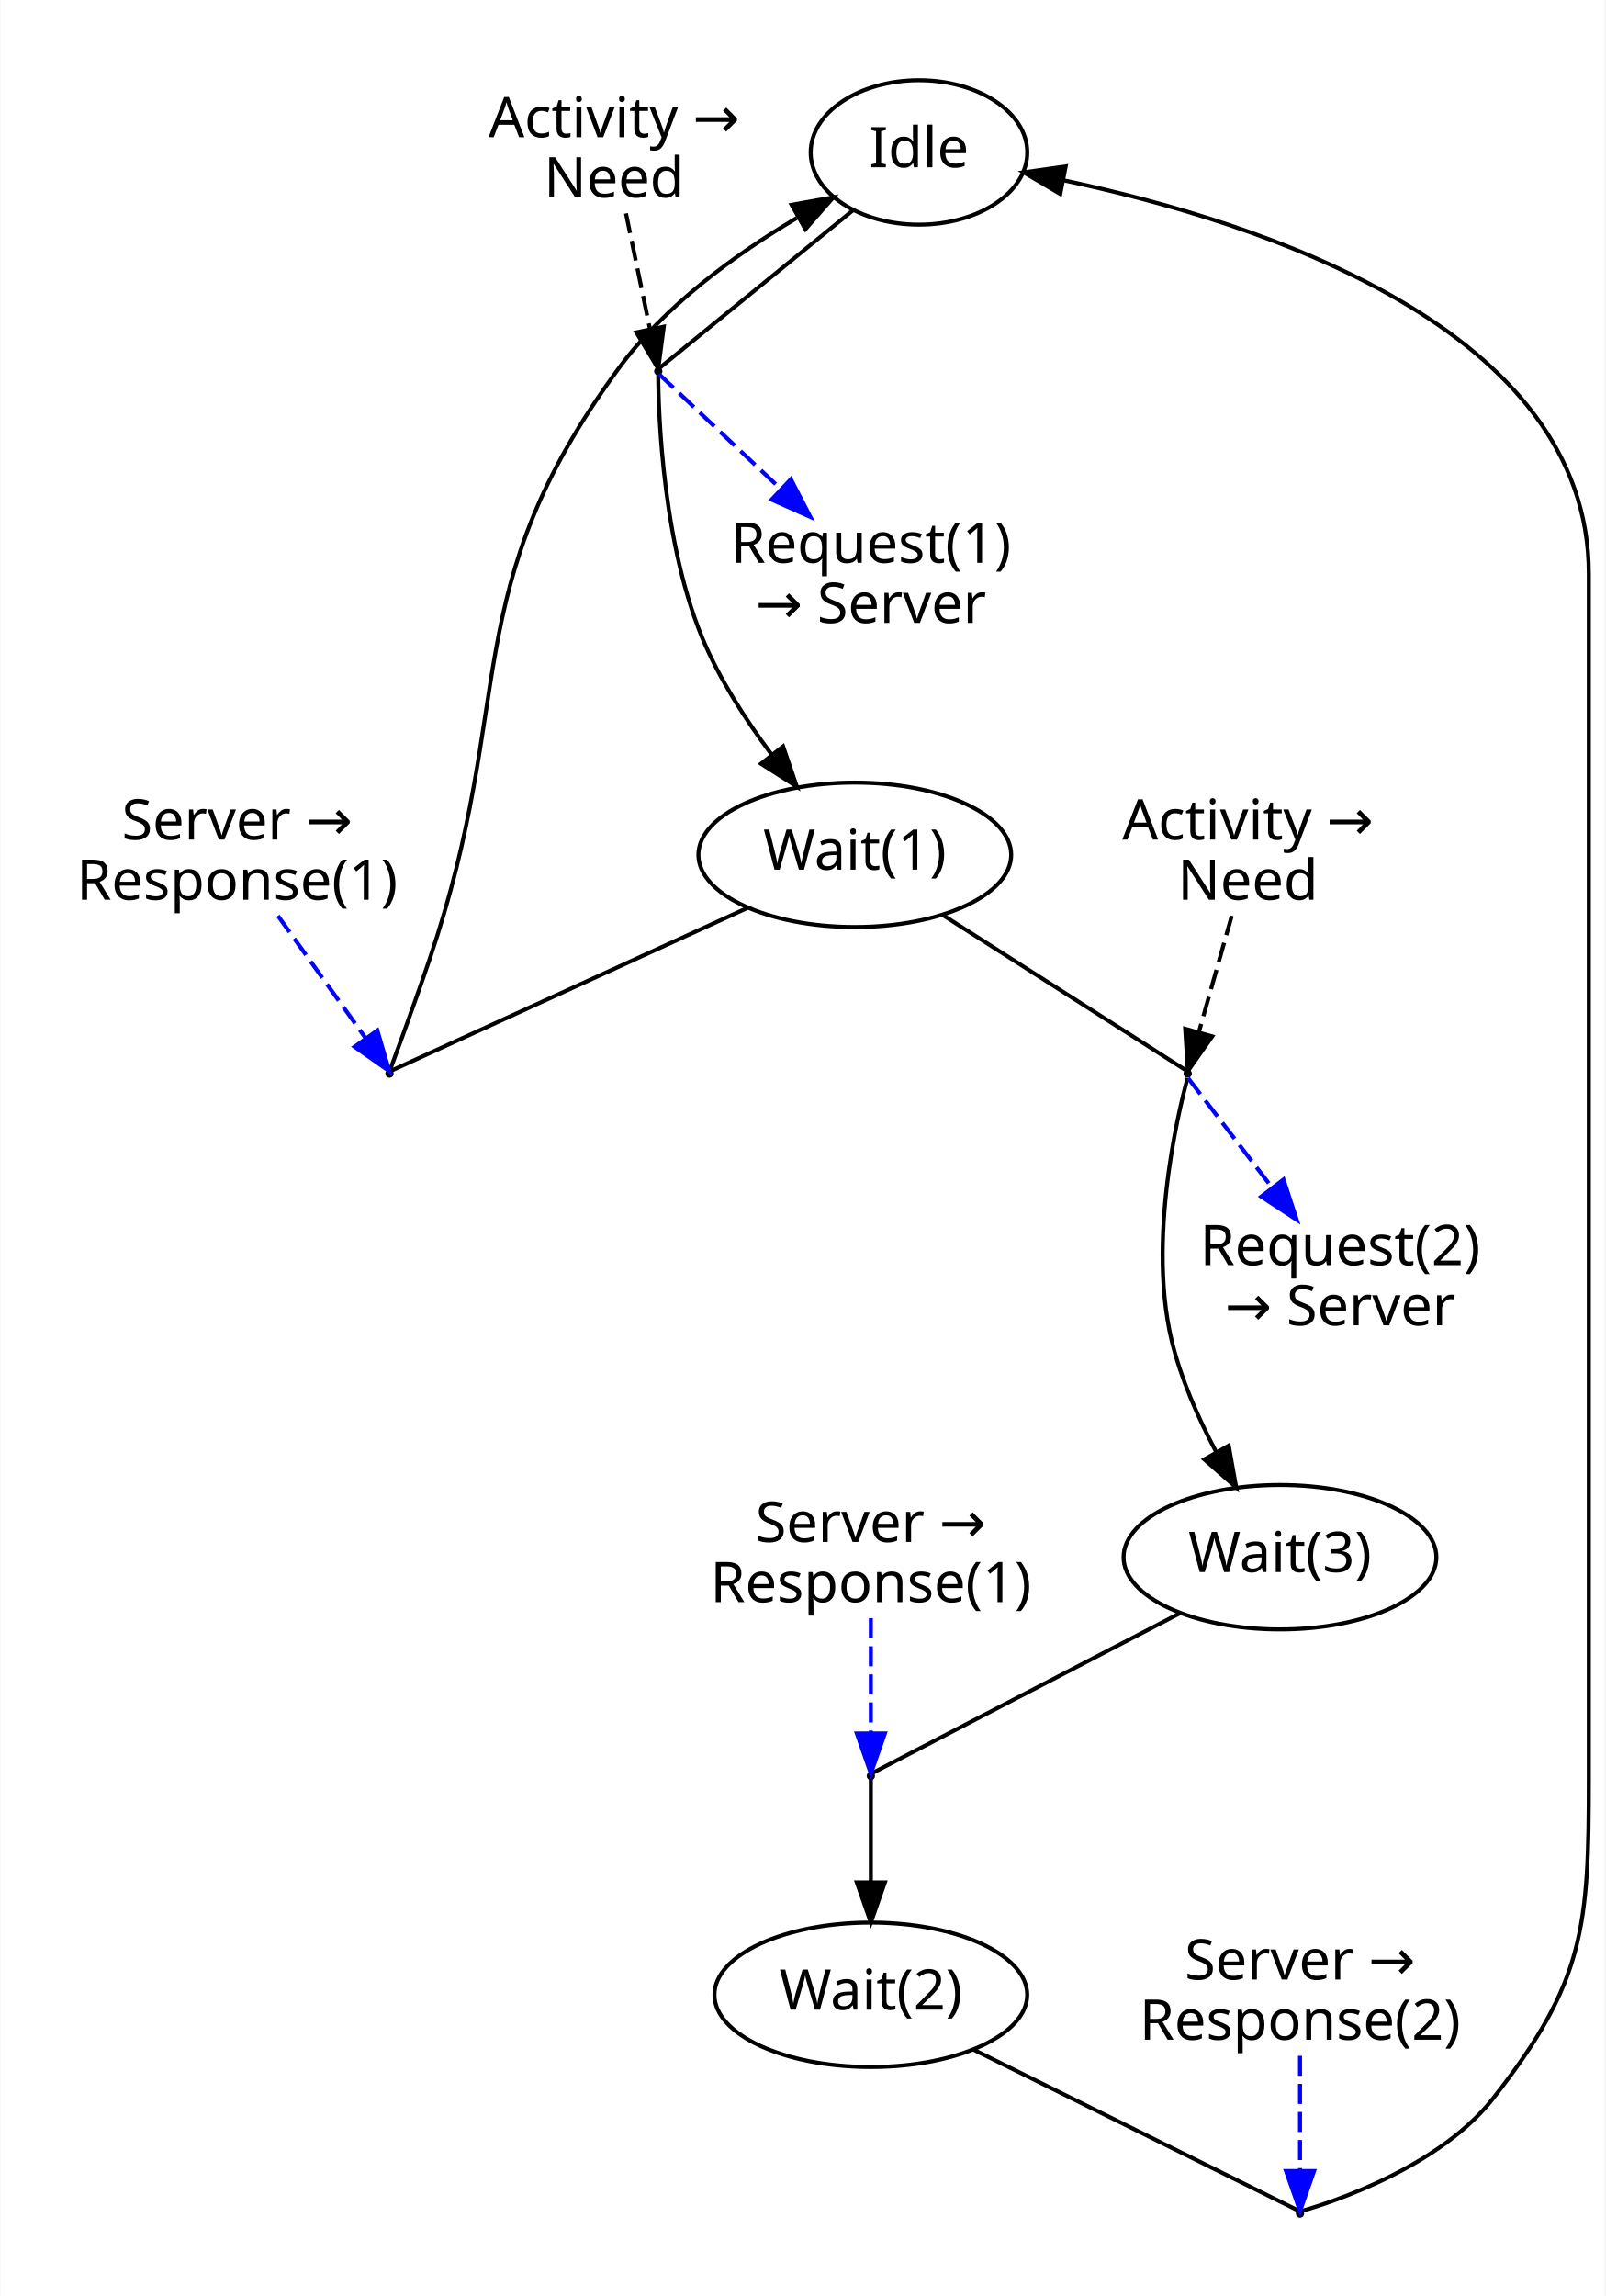
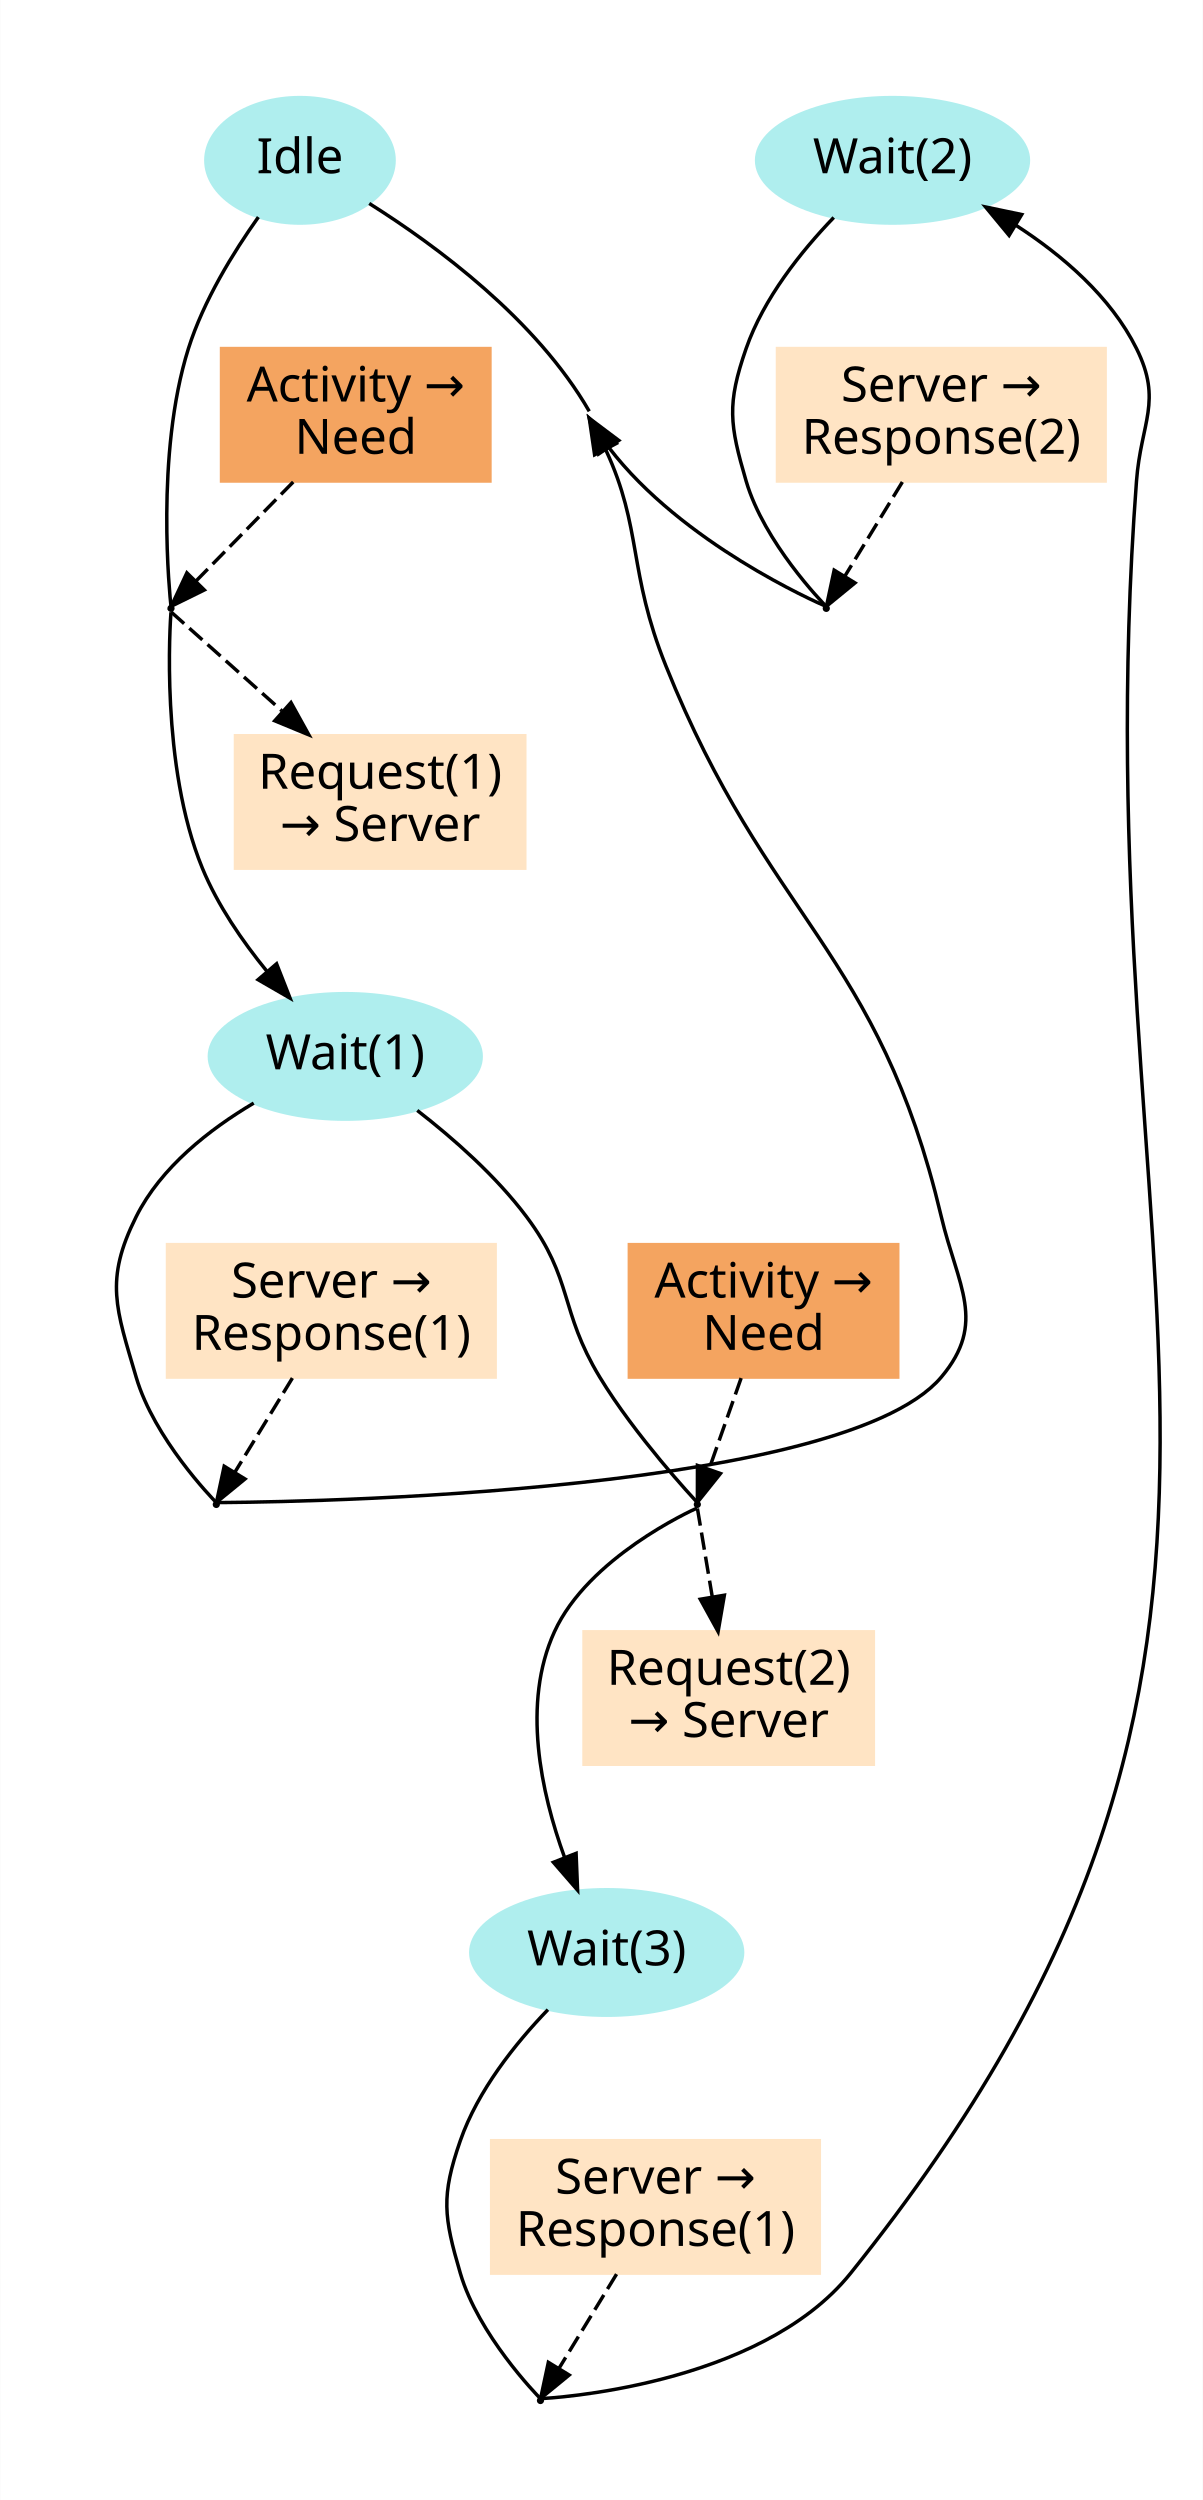
- <svg xmlns="http://www.w3.org/2000/svg" width="400pt" height="572pt" viewBox="0.00 0.00 400.00 572.32">
-   <g id="graph0" class="graph" transform="scale(1 1) rotate(0) translate(4 568.32)">
-     <polygon fill="white" stroke="transparent" points="-4,4 -4,-568.32 396,-568.32 396,4 -4,4" />
+ <svg xmlns="http://www.w3.org/2000/svg" width="345pt" height="717pt" viewBox="0.00 0.00 345.00 717.24">
+   <g id="graph0" class="graph" transform="scale(1 1) rotate(0) translate(4 713.24)">
+     <polygon fill="white" stroke="transparent" points="-4,4 -4,-713.24 341,-713.24 341,4 -4,4" />
    <g id="clust1" class="cluster">
-       <polygon fill="none" stroke="white" points="110,-329.24 110,-556.32 260,-556.32 260,-329.24 110,-329.24" />
+       <polygon fill="none" stroke="white" points="23,-522.16 23,-701.24 153,-701.24 153,-522.16 23,-522.16" />
    </g>
    <g id="clust2" class="cluster">
-       <polygon fill="none" stroke="white" points="8,-292.16 8,-378.24 102,-378.24 102,-292.16 8,-292.16" />
+       <polygon fill="none" stroke="white" points="31,-530.16 31,-693.24 145,-693.24 145,-530.16 31,-530.16" />
    </g>
    <g id="clust3" class="cluster">
-       <polygon fill="none" stroke="white" points="268,-154.16 268,-378.24 372,-378.24 372,-154.16 268,-154.16" />
+       <polygon fill="none" stroke="white" points="8,-265.08 8,-444.16 270,-444.16 270,-265.08 8,-265.08" />
    </g>
    <g id="clust4" class="cluster">
-       <polygon fill="none" stroke="white" points="166,-45.08 166,-203.16 260,-203.16 260,-45.08 166,-45.08" />
+       <polygon fill="none" stroke="white" points="16,-273.08 16,-436.16 146,-436.16 146,-273.08 16,-273.08" />
    </g>
    <g id="clust5" class="cluster">
-       <polygon fill="none" stroke="white" points="273,-8 273,-94.08 367,-94.08 367,-8 273,-8" />
+       <polygon fill="none" stroke="white" points="168,-273.08 168,-364.16 262,-364.16 262,-273.08 168,-273.08" />
+     </g>
+     <g id="clust6" class="cluster">
+       <polygon fill="none" stroke="white" points="101,-8 101,-187.08 247,-187.08 247,-8 101,-8" />
+     </g>
+     <g id="clust7" class="cluster">
+       <polygon fill="none" stroke="white" points="109,-16 109,-179.08 239,-179.08 239,-16 109,-16" />
+     </g>
+     <g id="clust8" class="cluster">
+       <polygon fill="none" stroke="white" points="183,-522.16 183,-701.24 329,-701.24 329,-522.16 183,-522.16" />
+     </g>
+     <g id="clust9" class="cluster">
+       <polygon fill="none" stroke="white" points="191,-530.16 191,-693.24 321,-693.24 321,-530.16 191,-530.16" />
    </g>
    <g id="node1" class="node">
-       <ellipse fill="none" stroke="black" cx="225" cy="-530.32" rx="27" ry="18" />
-       <text text-anchor="middle" x="225" y="-526.62" font-family="sans-serif" font-size="14.00">Idle</text>
+       <ellipse fill="PaleTurquoise" stroke="PaleTurquoise" cx="82" cy="-667.24" rx="27" ry="18" />
+       <text text-anchor="middle" x="82" y="-663.54" font-family="sans-serif" font-size="14.00">Idle</text>
+     </g>
+     <g id="node2" class="node">
+       <ellipse fill="black" stroke="black" cx="45" cy="-538.7" rx="0.54" ry="0.54" />
+     </g>
+     <g id="edge6" class="edge">
+       <path fill="none" stroke="black" d="M70.07,-650.96C62.89,-640.85 54.33,-626.98 50,-613.24 40.4,-582.78 44.71,-541.89 44.99,-539.36" />
    </g>
    <g id="node3" class="node">
-       <ellipse fill="black" stroke="black" cx="160" cy="-475.78" rx="0.54" ry="0.54" />
+       <polygon fill="SandyBrown" stroke="SandyBrown" points="136.5,-613.24 59.5,-613.24 59.5,-575.24 136.5,-575.24 136.5,-613.24" />
+       <text text-anchor="middle" x="98" y="-598.04" font-family="sans-serif" font-size="14.00">Activity →</text>
+       <text text-anchor="middle" x="98" y="-583.04" font-family="sans-serif" font-size="14.00">Need</text>
    </g>
-     <g id="edge1" class="edge">
-       <path fill="none" stroke="black" d="M208.6,-515.95C189.94,-500.74 161.82,-477.81 160.08,-476.39" />
+     <g id="node4" class="node">
+       <ellipse fill="PaleTurquoise" stroke="PaleTurquoise" cx="95" cy="-410.16" rx="38.99" ry="18" />
+       <text text-anchor="middle" x="95" y="-406.46" font-family="sans-serif" font-size="14.00">Wait(1)</text>
    </g>
-     <g id="node2" class="node">
-       <ellipse fill="none" stroke="black" cx="209" cy="-355.24" rx="38.99" ry="18" />
-       <text text-anchor="middle" x="209" y="-351.54" font-family="sans-serif" font-size="14.00">Wait(1)</text>
+     <g id="edge7" class="edge">
+       <path fill="none" stroke="black" d="M44.99,-537.58C44.8,-535.02 41.87,-493.66 54,-464.16 58.36,-453.56 65.43,-443.27 72.49,-434.62" />
+       <polygon fill="black" stroke="black" points="75.29,-436.74 79.16,-426.87 69.98,-432.17 75.29,-436.74" />
+     </g>
+     <g id="node15" class="node">
+       <polygon fill="Bisque" stroke="Bisque" points="146.5,-502.16 63.5,-502.16 63.5,-464.16 146.5,-464.16 146.5,-502.16" />
+       <text text-anchor="middle" x="105" y="-486.96" font-family="sans-serif" font-size="14.00">Request(1)</text>
+       <text text-anchor="middle" x="105" y="-471.96" font-family="sans-serif" font-size="14.00">→ Server</text>
+     </g>
+     <g id="edge9" class="edge">
+       <path fill="none" stroke="black" stroke-dasharray="5,2" d="M45.04,-537.66C45.97,-536.83 61.69,-522.81 76.79,-509.33" />
+       <polygon fill="black" stroke="black" points="79.42,-511.68 84.55,-502.41 74.76,-506.45 79.42,-511.68" />
+     </g>
+     <g id="edge8" class="edge">
+       <path fill="none" stroke="black" stroke-dasharray="5,2" d="M80.06,-574.96C70.51,-565.24 59.31,-553.82 52.19,-546.56" />
+       <polygon fill="black" stroke="black" points="54.56,-543.98 45.06,-539.3 49.56,-548.89 54.56,-543.98" />
+     </g>
+     <g id="node5" class="node">
+       <ellipse fill="black" stroke="black" cx="58" cy="-281.62" rx="0.54" ry="0.54" />
+     </g>
+     <g id="edge11" class="edge">
+       <path fill="none" stroke="black" d="M68.73,-396.76C56.06,-389.25 42.1,-378.37 35,-364.16 25.86,-345.87 29.27,-337.78 35,-318.16 40.16,-300.5 56.91,-283.27 57.95,-282.21" />
    </g>
    <g id="node6" class="node">
-       <ellipse fill="black" stroke="black" cx="93" cy="-300.7" rx="0.54" ry="0.54" />
+       <polygon fill="Bisque" stroke="Bisque" points="138,-356.16 44,-356.16 44,-318.16 138,-318.16 138,-356.16" />
+       <text text-anchor="middle" x="91" y="-340.96" font-family="sans-serif" font-size="14.00">Server →</text>
+       <text text-anchor="middle" x="91" y="-325.96" font-family="sans-serif" font-size="14.00">Response(1)</text>
    </g>
-     <g id="edge6" class="edge">
-       <path fill="none" stroke="black" d="M182.39,-342.08C149.21,-326.92 96.43,-302.81 93.16,-301.31" />
+     <g id="node7" class="node">
+       <ellipse fill="black" stroke="black" cx="196" cy="-281.62" rx="0.54" ry="0.54" />
+     </g>
+     <g id="edge14" class="edge">
+       <path fill="none" stroke="black" d="M115.65,-394.66C126.05,-386.58 138.27,-375.82 147,-364.16 160.47,-346.17 156.36,-337.38 168,-318.16 178.17,-301.36 194.91,-283.33 195.95,-282.21" />
+     </g>
+     <g id="node8" class="node">
+       <polygon fill="SandyBrown" stroke="SandyBrown" points="253.5,-356.16 176.5,-356.16 176.5,-318.16 253.5,-318.16 253.5,-356.16" />
+       <text text-anchor="middle" x="215" y="-340.96" font-family="sans-serif" font-size="14.00">Activity →</text>
+       <text text-anchor="middle" x="215" y="-325.96" font-family="sans-serif" font-size="14.00">Need</text>
+     </g>
+     <g id="edge12" class="edge">
+       <path fill="none" stroke="black" d="M58.13,-282.16C63.52,-282.17 236.26,-282.83 266,-318.16 279.17,-333.8 270.7,-344.26 266,-364.16 247.96,-440.57 216.26,-449.31 187,-522.16 176.07,-549.37 180.2,-561.68 169.77,-584.1" />
+       <polygon fill="black" stroke="black" points="166.53,-582.76 165,-593.24 172.73,-586 166.53,-582.76" />
+       <path fill="none" stroke="black" d="M165,-595.24C149.86,-621.53 121.22,-642.69 101.87,-654.87" />
+     </g>
+     <g id="edge13" class="edge">
+       <path fill="none" stroke="black" stroke-dasharray="5,2" d="M79.83,-317.88C74.25,-308.75 67.76,-298.13 63.32,-290.86" />
+       <polygon fill="black" stroke="black" points="66.24,-288.93 58.04,-282.22 60.26,-292.58 66.24,-288.93" />
    </g>
    <g id="node9" class="node">
-       <ellipse fill="black" stroke="black" cx="292" cy="-300.7" rx="0.54" ry="0.54" />
+       <ellipse fill="PaleTurquoise" stroke="PaleTurquoise" cx="170" cy="-153.08" rx="38.99" ry="18" />
+       <text text-anchor="middle" x="170" y="-149.38" font-family="sans-serif" font-size="14.00">Wait(3)</text>
    </g>
-     <g id="edge9" class="edge">
-       <path fill="none" stroke="black" d="M230.81,-340.31C254.63,-325.1 289.72,-302.69 291.89,-301.31" />
+     <g id="edge15" class="edge">
+       <path fill="none" stroke="black" d="M195.91,-280.58C194.08,-279.76 164.7,-266.33 155,-245.08 145.64,-224.58 151.1,-199.13 157.92,-180.35" />
+       <polygon fill="black" stroke="black" points="161.22,-181.53 161.65,-170.95 154.71,-178.95 161.22,-181.53" />
    </g>
-     <g id="edge2" class="edge">
-       <path fill="none" stroke="black" d="M160,-475.13C159.99,-472.84 159.95,-435.85 171,-409.24 175.23,-399.05 181.75,-388.93 188.21,-380.31" />
-       <polygon fill="black" stroke="black" points="191.12,-382.27 194.55,-372.24 185.62,-377.94 191.12,-382.27" />
+     <g id="node16" class="node">
+       <polygon fill="Bisque" stroke="Bisque" points="246.5,-245.08 163.5,-245.08 163.5,-207.08 246.5,-207.08 246.5,-245.08" />
+       <text text-anchor="middle" x="205" y="-229.88" font-family="sans-serif" font-size="14.00">Request(2)</text>
+       <text text-anchor="middle" x="205" y="-214.88" font-family="sans-serif" font-size="14.00">→ Server</text>
    </g>
-     <g id="node5" class="node">
-       <text text-anchor="middle" x="213" y="-428.04" font-family="sans-serif" font-size="14.00">Request(1)</text>
-       <text text-anchor="middle" x="213" y="-413.04" font-family="sans-serif" font-size="14.00">→ Server</text>
+     <g id="edge17" class="edge">
+       <path fill="none" stroke="black" stroke-dasharray="5,2" d="M196.03,-280.47C196.27,-279 198.25,-267.26 200.28,-255.17" />
+       <polygon fill="black" stroke="black" points="203.76,-255.58 201.96,-245.14 196.85,-254.42 203.76,-255.58" />
    </g>
-     <g id="edge4" class="edge">
-       <path fill="none" stroke="Blue" stroke-dasharray="5,2" d="M160.15,-475.1C161.82,-473.52 176.95,-459.25 190.59,-446.38" />
-       <polygon fill="Blue" stroke="Blue" points="193.06,-448.87 197.93,-439.46 188.25,-443.78 193.06,-448.87" />
+     <g id="edge16" class="edge">
+       <path fill="none" stroke="black" stroke-dasharray="5,2" d="M208.57,-317.88C205.48,-309.1 201.91,-298.95 199.36,-291.72" />
+       <polygon fill="black" stroke="black" points="202.64,-290.49 196.02,-282.22 196.04,-292.81 202.64,-290.49" />
    </g>
-     <g id="node4" class="node">
-       <text text-anchor="middle" x="149" y="-534.12" font-family="sans-serif" font-size="14.00">Activity →</text>
-       <text text-anchor="middle" x="149" y="-519.12" font-family="sans-serif" font-size="14.00">Need</text>
+     <g id="node10" class="node">
+       <ellipse fill="black" stroke="black" cx="151" cy="-24.54" rx="0.54" ry="0.54" />
    </g>
-     <g id="edge3" class="edge">
-       <path fill="none" stroke="Black" stroke-dasharray="5,2" d="M151.95,-515.12C153.82,-506.09 156.2,-494.61 157.89,-486.49" />
-       <polygon fill="Black" stroke="Black" points="161.38,-486.89 159.99,-476.39 154.53,-485.47 161.38,-486.89" />
+     <g id="edge19" class="edge">
+       <path fill="none" stroke="black" d="M153.14,-136.68C143.77,-126.94 133.02,-113.49 128,-99.08 122.45,-83.13 123.26,-77.29 128,-61.08 133.16,-43.42 149.91,-26.19 150.95,-25.13" />
    </g>
-     <g id="edge7" class="edge">
-       <path fill="none" stroke="black" d="M93.02,-301.28C93.36,-302.2 98.9,-317.11 103,-329.24 124.99,-394.25 109.43,-420.97 150,-476.32 161.55,-492.08 179.23,-504.9 194.53,-513.98" />
-       <polygon fill="black" stroke="black" points="193.24,-517.27 203.67,-519.14 196.68,-511.18 193.24,-517.27" />
+     <g id="node11" class="node">
+       <polygon fill="Bisque" stroke="Bisque" points="231,-99.08 137,-99.08 137,-61.08 231,-61.08 231,-99.08" />
+       <text text-anchor="middle" x="184" y="-83.88" font-family="sans-serif" font-size="14.00">Server →</text>
+       <text text-anchor="middle" x="184" y="-68.88" font-family="sans-serif" font-size="14.00">Response(1)</text>
    </g>
-     <g id="node7" class="node">
-       <text text-anchor="middle" x="55" y="-359.04" font-family="sans-serif" font-size="14.00">Server →</text>
-       <text text-anchor="middle" x="55" y="-344.04" font-family="sans-serif" font-size="14.00">Response(1)</text>
+     <g id="node12" class="node">
+       <ellipse fill="PaleTurquoise" stroke="PaleTurquoise" cx="252" cy="-667.24" rx="38.99" ry="18" />
+       <text text-anchor="middle" x="252" y="-663.54" font-family="sans-serif" font-size="14.00">Wait(2)</text>
    </g>
-     <g id="edge8" class="edge">
-       <path fill="none" stroke="Blue" stroke-dasharray="5,2" d="M65.18,-340.04C72.17,-330.29 81.2,-317.7 87.04,-309.55" />
-       <polygon fill="Blue" stroke="Blue" points="89.97,-311.47 92.95,-301.31 84.28,-307.39 89.97,-311.47" />
+     <g id="edge20" class="edge">
+       <path fill="none" stroke="black" d="M151.05,-25.08C152.94,-25.17 213.72,-28.32 240,-61.08 384.8,-241.58 304.6,-344.49 322,-575.24 323.27,-592.08 329.52,-598.12 322,-613.24 314.6,-628.13 300.79,-639.96 287.38,-648.62" />
+       <polygon fill="black" stroke="black" points="285.45,-645.7 278.7,-653.86 289.07,-651.69 285.45,-645.7" />
    </g>
-     <g id="node8" class="node">
-       <ellipse fill="none" stroke="black" cx="315" cy="-180.16" rx="38.99" ry="18" />
-       <text text-anchor="middle" x="315" y="-176.46" font-family="sans-serif" font-size="14.00">Wait(3)</text>
+     <g id="edge21" class="edge">
+       <path fill="none" stroke="black" stroke-dasharray="5,2" d="M172.83,-60.8C167.25,-51.67 160.76,-41.05 156.32,-33.78" />
+       <polygon fill="black" stroke="black" points="159.24,-31.85 151.04,-25.14 153.26,-35.5 159.24,-31.85" />
    </g>
    <g id="node13" class="node">
-       <ellipse fill="black" stroke="black" cx="213" cy="-125.62" rx="0.54" ry="0.54" />
+       <ellipse fill="black" stroke="black" cx="233" cy="-538.7" rx="0.54" ry="0.54" />
    </g>
-     <g id="edge14" class="edge">
-       <path fill="none" stroke="black" d="M290.05,-166.19C260.79,-150.99 215.91,-127.67 213.14,-126.23" />
-     </g>
-     <g id="edge10" class="edge">
-       <path fill="none" stroke="black" d="M291.97,-299.59C291.34,-297.39 281.4,-261.65 288,-234.16 290.28,-224.68 294.55,-214.98 299.03,-206.51" />
-       <polygon fill="black" stroke="black" points="302.22,-207.98 304.09,-197.55 296.13,-204.54 302.22,-207.98" />
-     </g>
-     <g id="node11" class="node">
-       <text text-anchor="middle" x="330" y="-252.96" font-family="sans-serif" font-size="14.00">Request(2)</text>
-       <text text-anchor="middle" x="330" y="-237.96" font-family="sans-serif" font-size="14.00">→ Server</text>
-     </g>
-     <g id="edge12" class="edge">
-       <path fill="none" stroke="Blue" stroke-dasharray="5,2" d="M292.11,-299.56C293.26,-298.05 303.36,-284.89 312.85,-272.52" />
-       <polygon fill="Blue" stroke="Blue" points="315.88,-274.31 319.19,-264.25 310.33,-270.05 315.88,-274.31" />
-     </g>
-     <g id="node10" class="node">
-       <text text-anchor="middle" x="307" y="-359.04" font-family="sans-serif" font-size="14.00">Activity →</text>
-       <text text-anchor="middle" x="307" y="-344.04" font-family="sans-serif" font-size="14.00">Need</text>
-     </g>
-     <g id="edge11" class="edge">
-       <path fill="none" stroke="Black" stroke-dasharray="5,2" d="M302.98,-340.04C300.39,-330.89 297.09,-319.23 294.79,-311.09" />
-       <polygon fill="Black" stroke="Black" points="298.11,-309.98 292.02,-301.31 291.37,-311.88 298.11,-309.98" />
-     </g>
-     <g id="node12" class="node">
-       <ellipse fill="none" stroke="black" cx="213" cy="-71.08" rx="38.99" ry="18" />
-       <text text-anchor="middle" x="213" y="-67.38" font-family="sans-serif" font-size="14.00">Wait(2)</text>
-     </g>
-     <g id="node15" class="node">
-       <ellipse fill="black" stroke="black" cx="320" cy="-16.54" rx="0.54" ry="0.54" />
-     </g>
-     <g id="edge17" class="edge">
-       <path fill="none" stroke="black" d="M238.63,-57.39C269.29,-42.2 316.91,-18.61 319.86,-17.15" />
-     </g>
-     <g id="edge15" class="edge">
-       <path fill="none" stroke="black" d="M213,-124.93C213,-123.45 213,-111.4 213,-99.18" />
-       <polygon fill="black" stroke="black" points="216.5,-99.1 213,-89.1 209.5,-99.1 216.5,-99.1" />
+     <g id="edge22" class="edge">
+       <path fill="none" stroke="black" d="M235.14,-650.84C225.77,-641.1 215.02,-627.65 210,-613.24 204.45,-597.29 205.26,-591.45 210,-575.24 215.16,-557.58 231.91,-540.35 232.95,-539.29" />
    </g>
    <g id="node14" class="node">
-       <text text-anchor="middle" x="213" y="-183.96" font-family="sans-serif" font-size="14.00">Server →</text>
-       <text text-anchor="middle" x="213" y="-168.96" font-family="sans-serif" font-size="14.00">Response(1)</text>
+       <polygon fill="Bisque" stroke="Bisque" points="313,-613.24 219,-613.24 219,-575.24 313,-575.24 313,-613.24" />
+       <text text-anchor="middle" x="266" y="-598.04" font-family="sans-serif" font-size="14.00">Server →</text>
+       <text text-anchor="middle" x="266" y="-583.04" font-family="sans-serif" font-size="14.00">Response(2)</text>
    </g>
-     <g id="edge16" class="edge">
-       <path fill="none" stroke="Blue" stroke-dasharray="5,2" d="M213,-164.96C213,-155.93 213,-144.45 213,-136.33" />
-       <polygon fill="Blue" stroke="Blue" points="216.5,-136.23 213,-126.23 209.5,-136.23 216.5,-136.23" />
+     <g id="edge23" class="edge">
+       <path fill="none" stroke="black" d="M232.86,-539.3C230.24,-540.43 191.63,-557.35 170.65,-584.81" />
+       <polygon fill="black" stroke="black" points="167.66,-582.98 165,-593.24 173.47,-586.88 167.66,-582.98" />
    </g>
-     <g id="edge18" class="edge">
-       <path fill="none" stroke="black" d="M320.09,-17.11C322.03,-17.63 353.2,-26.28 368,-45.08 390.97,-74.24 392,-87.96 392,-125.08 392,-425.24 392,-425.24 392,-425.24 392,-486.48 310.12,-512.99 261.03,-523.38" />
-       <polygon fill="black" stroke="black" points="260.22,-519.97 251.09,-525.36 261.58,-526.84 260.22,-519.97" />
-     </g>
-     <g id="node16" class="node">
-       <text text-anchor="middle" x="320" y="-74.88" font-family="sans-serif" font-size="14.00">Server →</text>
-       <text text-anchor="middle" x="320" y="-59.88" font-family="sans-serif" font-size="14.00">Response(2)</text>
-     </g>
-     <g id="edge19" class="edge">
-       <path fill="none" stroke="Blue" stroke-dasharray="5,2" d="M320,-55.88C320,-46.85 320,-35.37 320,-27.25" />
-       <polygon fill="Blue" stroke="Blue" points="323.5,-27.15 320,-17.15 316.5,-27.15 323.5,-27.15" />
+     <g id="edge24" class="edge">
+       <path fill="none" stroke="black" stroke-dasharray="5,2" d="M254.83,-574.96C249.25,-565.83 242.76,-555.21 238.32,-547.94" />
+       <polygon fill="black" stroke="black" points="241.24,-546.01 233.04,-539.3 235.26,-549.66 241.24,-546.01" />
    </g>
  </g>
</svg>
